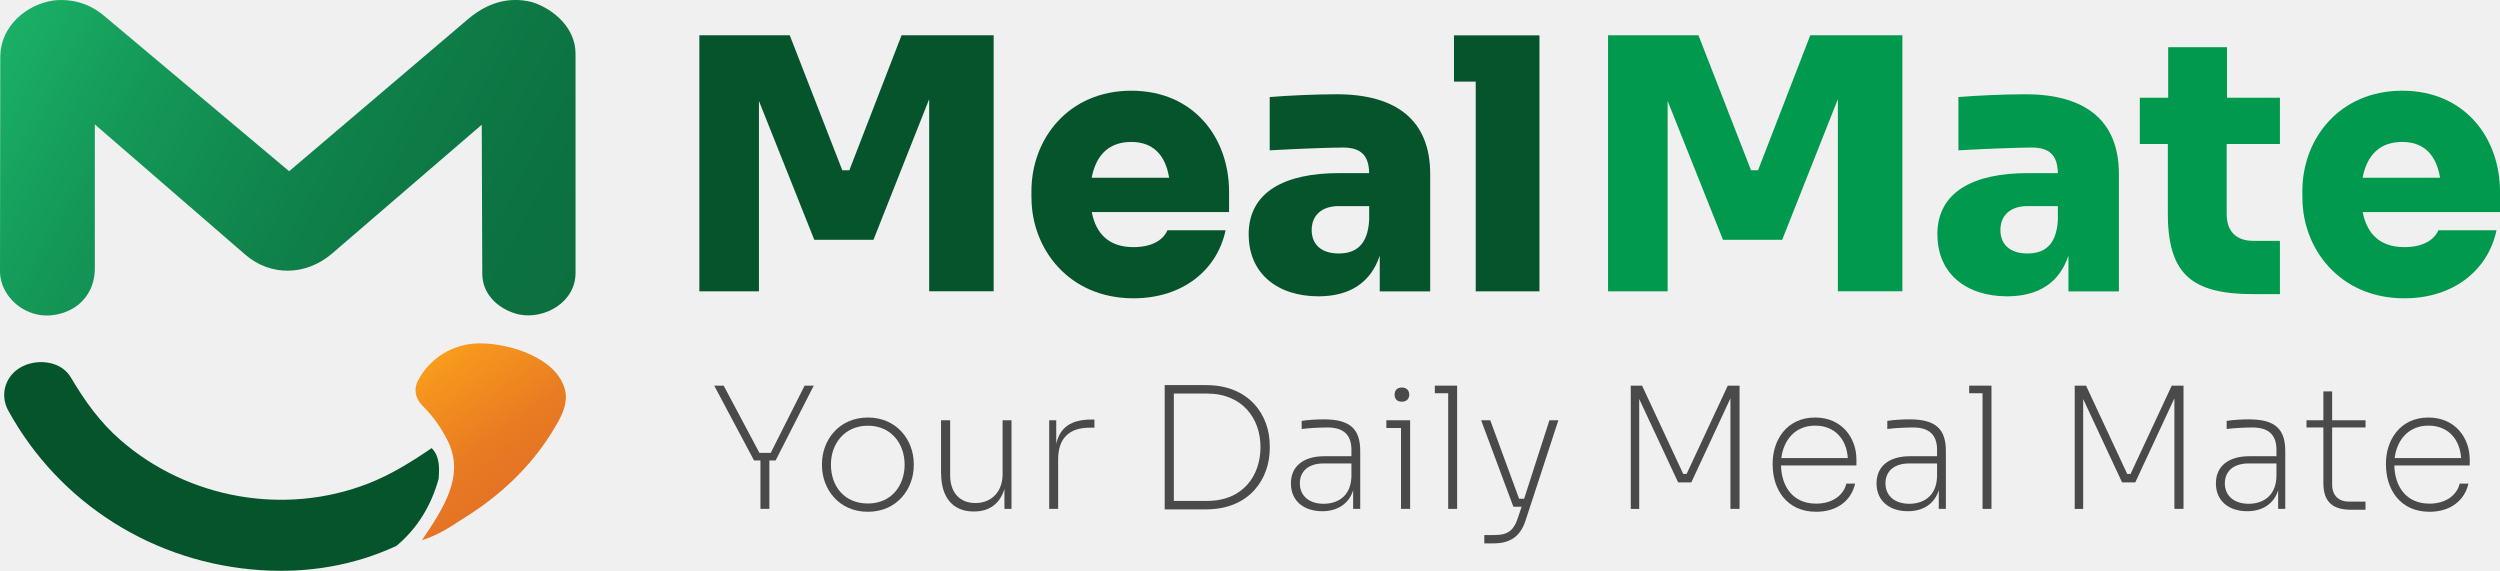
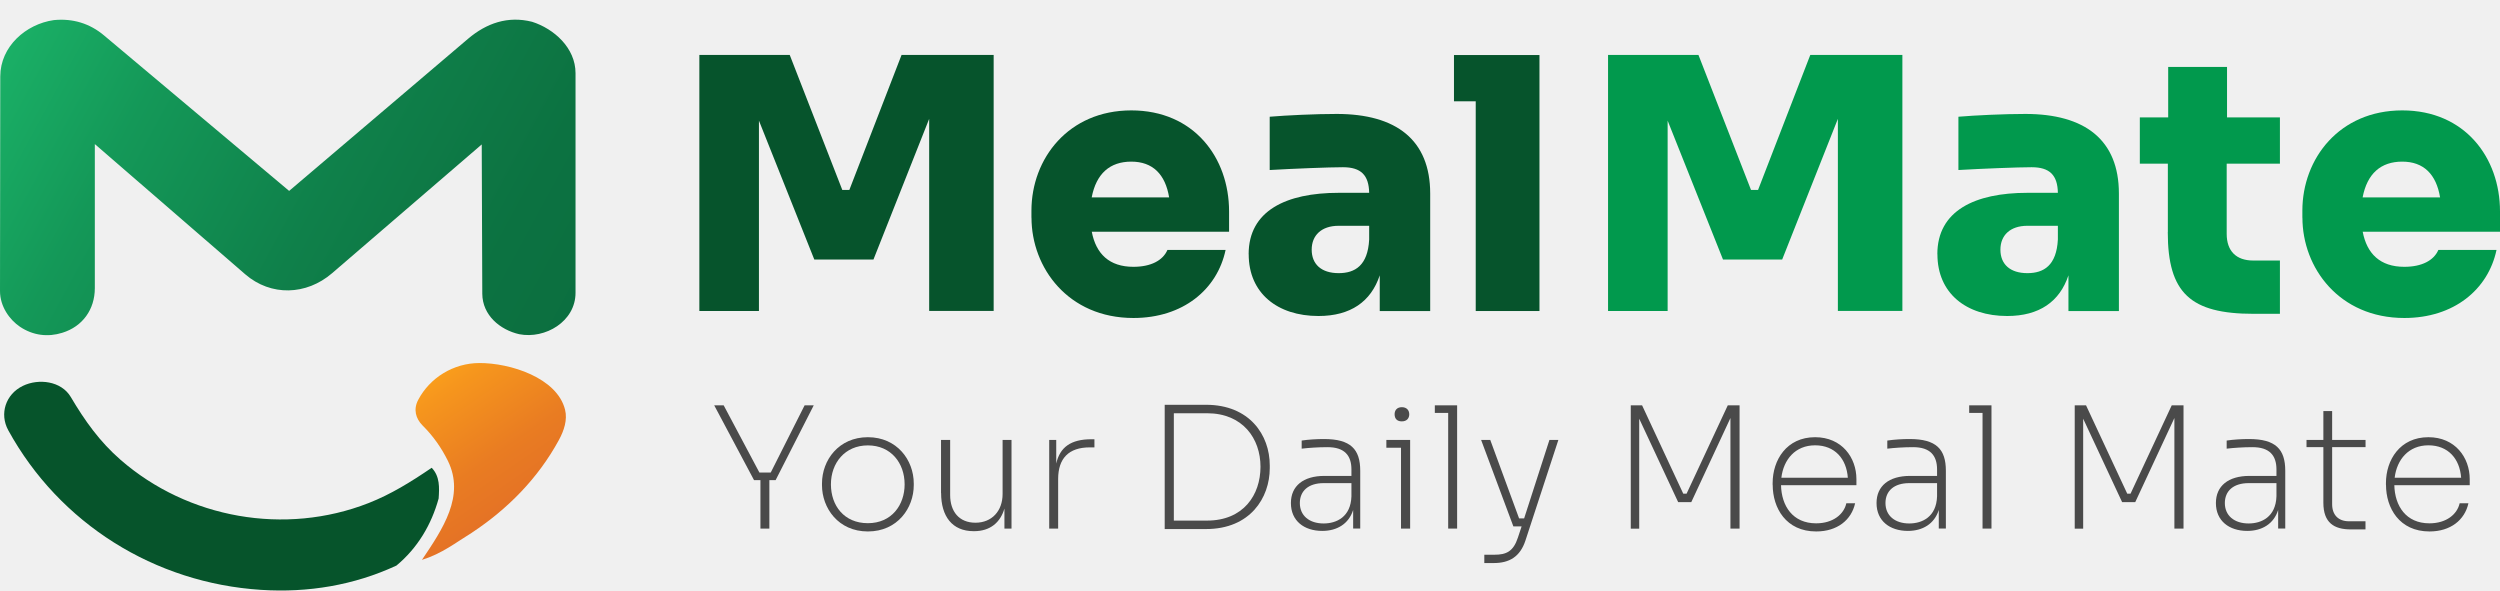
- <svg xmlns="http://www.w3.org/2000/svg" width="127" height="29" viewBox="0 0 127 29" fill="none">
+ <svg xmlns="http://www.w3.org/2000/svg" width="127" height="30" viewBox="0 -1 127 30" fill="none">
  <g clip-path="url(#clip0_717_1783)">
    <path d="M24.5 13.919L24.472 6.337L16.87 12.879C15.564 14.002 13.763 14.065 12.454 12.931L4.817 6.32V13.638C4.817 14.716 4.201 15.587 3.162 15.906C2.445 16.131 1.683 16.051 1.011 15.597C0.488 15.243 0 14.571 0 13.784L0.014 2.884C0.014 1.362 1.316 0.222 2.736 0.021C3.695 -0.073 4.561 0.187 5.295 0.808L14.688 8.698L23.772 0.974C24.707 0.18 25.795 -0.205 27.031 0.107C28.143 0.461 29.237 1.432 29.237 2.718V13.874C29.237 15.334 27.696 16.235 26.377 15.978C25.404 15.757 24.506 15.015 24.5 13.919Z" fill="url(#paint0_linear_717_1783)" />
    <path d="M21.933 22.767C22.349 23.2 22.321 23.775 22.283 24.323C21.916 25.654 21.213 26.84 20.139 27.731C17.978 28.733 15.647 29.118 13.264 28.965C7.858 28.622 3.023 25.599 0.419 20.856C-0.038 20.021 0.287 19.026 1.16 18.603C1.96 18.215 3.114 18.35 3.598 19.171C4.308 20.371 5.063 21.435 6.127 22.361C9.552 25.342 14.484 26.22 18.726 24.555C19.862 24.108 20.86 23.491 21.93 22.763L21.933 22.767Z" fill="#06542B" />
    <path d="M21.434 27.443C22.494 25.866 23.634 24.198 22.75 22.406C22.425 21.747 21.999 21.141 21.469 20.617C21.119 20.267 20.988 19.799 21.244 19.314C21.836 18.19 23.028 17.448 24.347 17.442C25.913 17.434 28.299 18.19 28.704 19.809C28.836 20.329 28.649 20.877 28.396 21.345C27.339 23.29 25.798 24.857 23.952 26.074C23.152 26.563 22.47 27.117 21.431 27.443H21.434Z" fill="url(#paint1_linear_717_1783)" />
    <path d="M35.527 1.792H40.119L42.789 8.65H43.146L45.799 1.792H50.478V14.796H47.202V5.037L44.372 12.183H41.366L38.554 5.128V14.8H35.527V1.792Z" fill="#06542C" />
    <path d="M52.397 10.061V9.704C52.397 7.048 54.284 4.608 57.47 4.608C60.657 4.608 62.437 7.014 62.437 9.739V10.772H55.462C55.676 11.895 56.352 12.554 57.578 12.554C58.468 12.554 59.074 12.231 59.306 11.697H62.26C61.834 13.712 60.089 15.154 57.578 15.154C54.267 15.154 52.4 12.606 52.4 10.057L52.397 10.061ZM55.458 9.028H59.392C59.199 7.853 58.558 7.211 57.47 7.211C56.383 7.211 55.69 7.818 55.458 9.028Z" fill="#06542C" />
    <path d="M63.431 11.912C63.431 9.704 65.336 8.795 68.006 8.795H69.554C69.537 7.904 69.145 7.495 68.221 7.495C67.528 7.495 65.692 7.568 64.501 7.637V4.93C65.356 4.857 66.832 4.788 67.902 4.788C70.929 4.788 72.654 6.105 72.654 8.833V14.803H70.091V12.987C69.647 14.321 68.612 15.053 66.977 15.053C64.896 15.053 63.434 13.895 63.434 11.919L63.431 11.912ZM69.554 11.163V10.47H68.006C67.133 10.47 66.634 10.952 66.634 11.683C66.634 12.415 67.116 12.876 68.006 12.876C68.84 12.876 69.485 12.484 69.554 11.167V11.163Z" fill="#06542C" />
    <path d="M74.964 4.146H73.862V1.796H78.205V14.8H74.967V4.146H74.964Z" fill="#06542C" />
    <path d="M81.689 1.792H86.282L88.952 8.65H89.309L91.962 1.792H96.641V14.796H93.364V5.037L90.535 12.183H87.528L84.716 5.128V14.8H81.689V1.792Z" fill="#01994D" />
    <path d="M98.417 11.912C98.417 9.704 100.322 8.795 102.992 8.795H104.54C104.523 7.904 104.132 7.495 103.207 7.495C102.514 7.495 100.679 7.568 99.487 7.637V4.93C100.343 4.857 101.818 4.788 102.888 4.788C105.915 4.788 107.64 6.105 107.64 8.833V14.803H105.077V12.987C104.634 14.321 103.598 15.053 101.964 15.053C99.882 15.053 98.421 13.895 98.421 11.919L98.417 11.912ZM104.54 11.163V10.47H102.992C102.119 10.47 101.621 10.952 101.621 11.683C101.621 12.415 102.102 12.876 102.992 12.876C103.827 12.876 104.471 12.484 104.54 11.167V11.163Z" fill="#01994D" />
    <path d="M110.127 10.789V7.315H108.703V4.965H110.144V2.399H113.133V4.965H115.82V7.315H113.116V10.879C113.116 11.753 113.597 12.235 114.466 12.235H115.82V14.942H114.484C111.28 14.942 110.123 13.892 110.123 10.792L110.127 10.789Z" fill="#01994D" />
    <path d="M116.96 10.061V9.704C116.96 7.048 118.847 4.608 122.034 4.608C125.22 4.608 127 7.014 127 9.739V10.772H120.025C120.24 11.895 120.915 12.554 122.141 12.554C123.031 12.554 123.637 12.231 123.869 11.697H126.823C126.397 13.712 124.652 15.154 122.141 15.154C118.83 15.154 116.963 12.606 116.963 10.057L116.96 10.061ZM120.021 9.028H123.956C123.762 7.853 123.121 7.211 122.034 7.211C120.946 7.211 120.253 7.818 120.021 9.028Z" fill="#01994D" />
    <path d="M38.63 23.39H38.304L36.282 19.591H36.763L38.578 23.006H39.153L40.874 19.591H41.338L39.402 23.39H39.084V25.852H38.63V23.39Z" fill="#4A4A4A" />
    <path d="M41.757 23.647V23.561C41.757 22.368 42.613 21.21 44.088 21.21C45.563 21.21 46.419 22.368 46.419 23.561V23.647C46.419 24.805 45.595 25.998 44.088 25.998C42.581 25.998 41.757 24.805 41.757 23.647ZM45.955 23.605C45.955 22.524 45.262 21.626 44.088 21.626C42.914 21.626 42.211 22.527 42.211 23.605C42.211 24.684 42.879 25.578 44.088 25.578C45.297 25.578 45.955 24.652 45.955 23.605Z" fill="#4A4A4A" />
    <path d="M47.804 24.042V21.349H48.268V24.146C48.268 24.985 48.722 25.554 49.553 25.554C50.384 25.554 50.932 24.961 50.932 24.094V21.349H51.385V25.852H51.025V24.833C50.821 25.537 50.305 25.984 49.484 25.984H49.46C48.372 25.984 47.808 25.228 47.808 24.046L47.804 24.042Z" fill="#4A4A4A" />
    <path d="M53.297 21.349H53.657V22.548C53.844 21.716 54.402 21.314 55.441 21.314H55.597V21.727H55.358C54.294 21.727 53.754 22.285 53.754 23.332V25.852H53.3V21.349H53.297Z" fill="#4A4A4A" />
    <path d="M59.167 19.563H61.266C63.476 19.563 64.504 21.099 64.504 22.642V22.78C64.504 24.281 63.517 25.876 61.266 25.876H59.167V19.563ZM59.631 19.993V25.446H61.318C63.167 25.446 64.033 24.143 64.033 22.711C64.033 21.279 63.133 19.993 61.318 19.993H59.631Z" fill="#4A4A4A" />
    <path d="M65.578 24.555C65.578 23.689 66.205 23.176 67.282 23.176H68.653V22.85C68.653 22.139 68.304 21.716 67.438 21.716C66.956 21.716 66.468 21.751 66.125 21.792V21.38C66.468 21.328 66.887 21.303 67.258 21.303C68.612 21.303 69.1 21.817 69.1 22.916V25.849H68.74V24.905C68.518 25.616 67.916 25.97 67.171 25.97C66.253 25.97 65.578 25.464 65.578 24.555ZM68.653 24.212V23.543H67.24C66.461 23.543 66.032 23.945 66.032 24.555C66.032 25.2 66.52 25.592 67.24 25.592C67.898 25.592 68.619 25.259 68.653 24.212Z" fill="#4A4A4A" />
    <path d="M71.171 21.744H70.427V21.349H71.635V25.852H71.171V21.744ZM70.846 20.045C70.846 19.841 70.967 19.685 71.213 19.685C71.459 19.685 71.59 19.841 71.59 20.045C71.59 20.25 71.462 20.406 71.213 20.406C70.963 20.406 70.846 20.26 70.846 20.045Z" fill="#4A4A4A" />
    <path d="M73.564 19.976H72.889V19.591H74.022V25.852H73.568V19.976H73.564Z" fill="#4A4A4A" />
    <path d="M75.407 27.18H75.919C76.519 27.18 76.879 27.017 77.111 26.306L77.298 25.741H76.879L75.241 21.349H75.705L77.17 25.335H77.426L78.711 21.349H79.165L77.495 26.452C77.222 27.291 76.664 27.603 75.885 27.603H75.403V27.183L75.407 27.18Z" fill="#4A4A4A" />
    <path d="M82.843 19.591H83.418L85.509 24.077H85.679L87.771 19.591H88.37V25.852H87.906V20.236L85.918 24.507H85.25L83.272 20.27V25.855H82.843V19.594V19.591Z" fill="#4A4A4A" />
    <path d="M90.05 23.63V23.543C90.05 22.368 90.76 21.21 92.207 21.21C93.569 21.21 94.306 22.247 94.306 23.339V23.647H90.476C90.5 24.701 91.068 25.585 92.259 25.585C93.125 25.585 93.672 25.12 93.794 24.566H94.24C94.053 25.415 93.333 25.998 92.263 25.998C90.729 25.998 90.053 24.805 90.053 23.63H90.05ZM90.493 23.269H93.87C93.801 22.309 93.212 21.622 92.207 21.622C91.203 21.622 90.604 22.344 90.493 23.269Z" fill="#4A4A4A" />
    <path d="M95.328 24.555C95.328 23.689 95.955 23.176 97.032 23.176H98.403V22.85C98.403 22.139 98.053 21.716 97.188 21.716C96.706 21.716 96.218 21.751 95.875 21.792V21.38C96.218 21.328 96.637 21.303 97.008 21.303C98.362 21.303 98.85 21.817 98.85 22.916V25.849H98.49V24.905C98.268 25.616 97.666 25.97 96.921 25.97C96.003 25.97 95.328 25.464 95.328 24.555ZM98.403 24.212V23.543H96.99C96.211 23.543 95.782 23.945 95.782 24.555C95.782 25.2 96.27 25.592 96.99 25.592C97.648 25.592 98.369 25.259 98.403 24.212Z" fill="#4A4A4A" />
    <path d="M100.71 19.976H100.035V19.591H101.167V25.852H100.713V19.976H100.71Z" fill="#4A4A4A" />
    <path d="M105.396 19.591H105.971L108.063 24.077H108.232L110.324 19.591H110.923V25.852H110.459V20.236L108.471 24.507H107.803L105.825 20.27V25.855H105.396V19.594V19.591Z" fill="#4A4A4A" />
    <path d="M112.568 24.555C112.568 23.689 113.195 23.176 114.272 23.176H115.644V22.85C115.644 22.139 115.294 21.716 114.428 21.716C113.947 21.716 113.458 21.751 113.115 21.792V21.38C113.458 21.328 113.877 21.303 114.248 21.303C115.602 21.303 116.091 21.817 116.091 22.916V25.849H115.73V24.905C115.509 25.616 114.906 25.97 114.161 25.97C113.244 25.97 112.568 25.464 112.568 24.555ZM115.644 24.212V23.543H114.231C113.451 23.543 113.022 23.945 113.022 24.555C113.022 25.2 113.51 25.592 114.231 25.592C114.889 25.592 115.609 25.259 115.644 24.212Z" fill="#4A4A4A" />
    <path d="M118.027 24.538V21.716H117.171V21.349H118.027V19.882H118.473V21.349H120.17V21.716H118.473V24.614C118.473 25.162 118.792 25.481 119.329 25.481H120.167V25.894H119.422C118.574 25.894 118.027 25.561 118.027 24.538Z" fill="#4A4A4A" />
    <path d="M121.206 23.63V23.543C121.206 22.368 121.916 21.21 123.363 21.21C124.725 21.21 125.462 22.247 125.462 23.339V23.647H121.632C121.656 24.701 122.224 25.585 123.415 25.585C124.281 25.585 124.828 25.12 124.95 24.566H125.396C125.209 25.415 124.489 25.998 123.419 25.998C121.885 25.998 121.209 24.805 121.209 23.63H121.206ZM121.649 23.269H125.026C124.957 22.309 124.368 21.622 123.363 21.622C122.359 21.622 121.76 22.344 121.649 23.269Z" fill="#4A4A4A" />
  </g>
  <defs>
    <linearGradient id="paint0_linear_717_1783" x1="-0.738" y1="-0.201" x2="31.541" y2="17.31" gradientUnits="userSpaceOnUse">
      <stop offset="0.02" stop-color="#1BB368" />
      <stop offset="0.25" stop-color="#149858" />
      <stop offset="0.53" stop-color="#0F804A" />
      <stop offset="0.78" stop-color="#0C7241" />
      <stop offset="1" stop-color="#0B6D3F" />
    </linearGradient>
    <linearGradient id="paint1_linear_717_1783" x1="21.511" y1="18.336" x2="25.849" y2="24.628" gradientUnits="userSpaceOnUse">
      <stop offset="0.03" stop-color="#F99D1C" />
      <stop offset="0.14" stop-color="#F6961D" />
      <stop offset="0.68" stop-color="#E97C22" />
      <stop offset="1" stop-color="#E57325" />
    </linearGradient>
    <clipPath id="clip0_717_1783">
-       <rect width="127" height="29" fill="white" />
+       <rect y="-1" width="127" height="30" fill="white" />
    </clipPath>
  </defs>
</svg>
